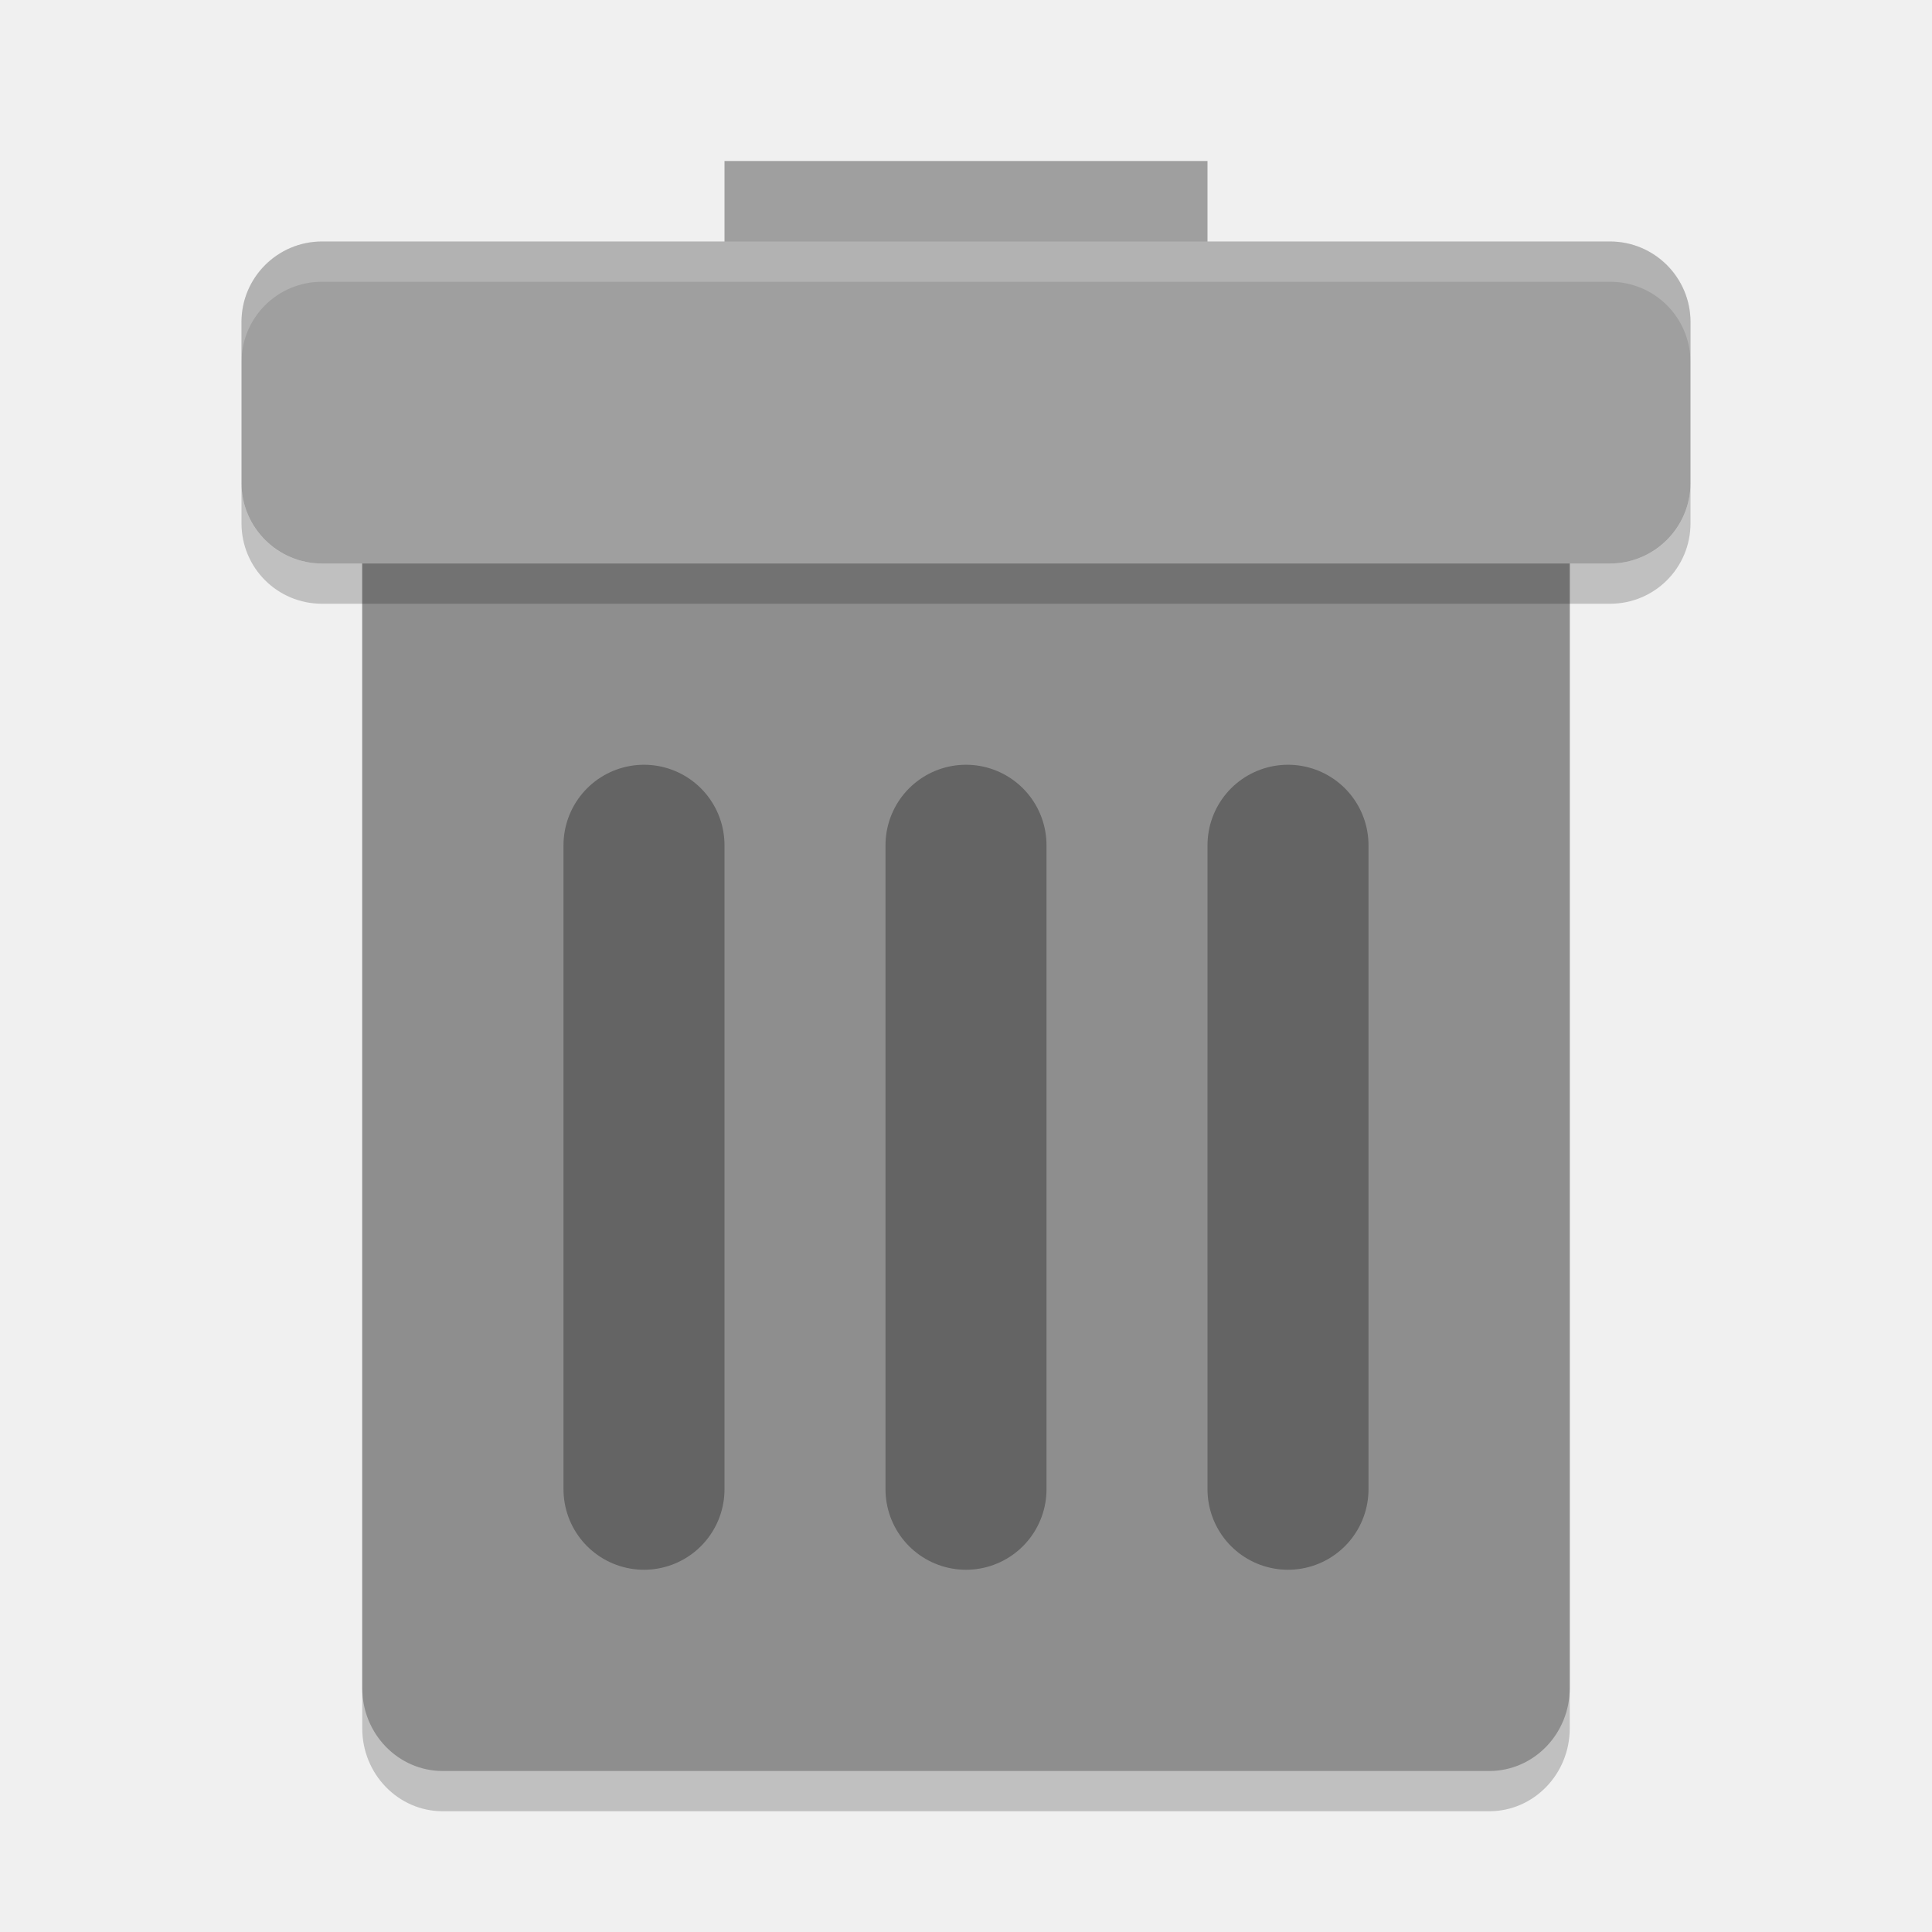
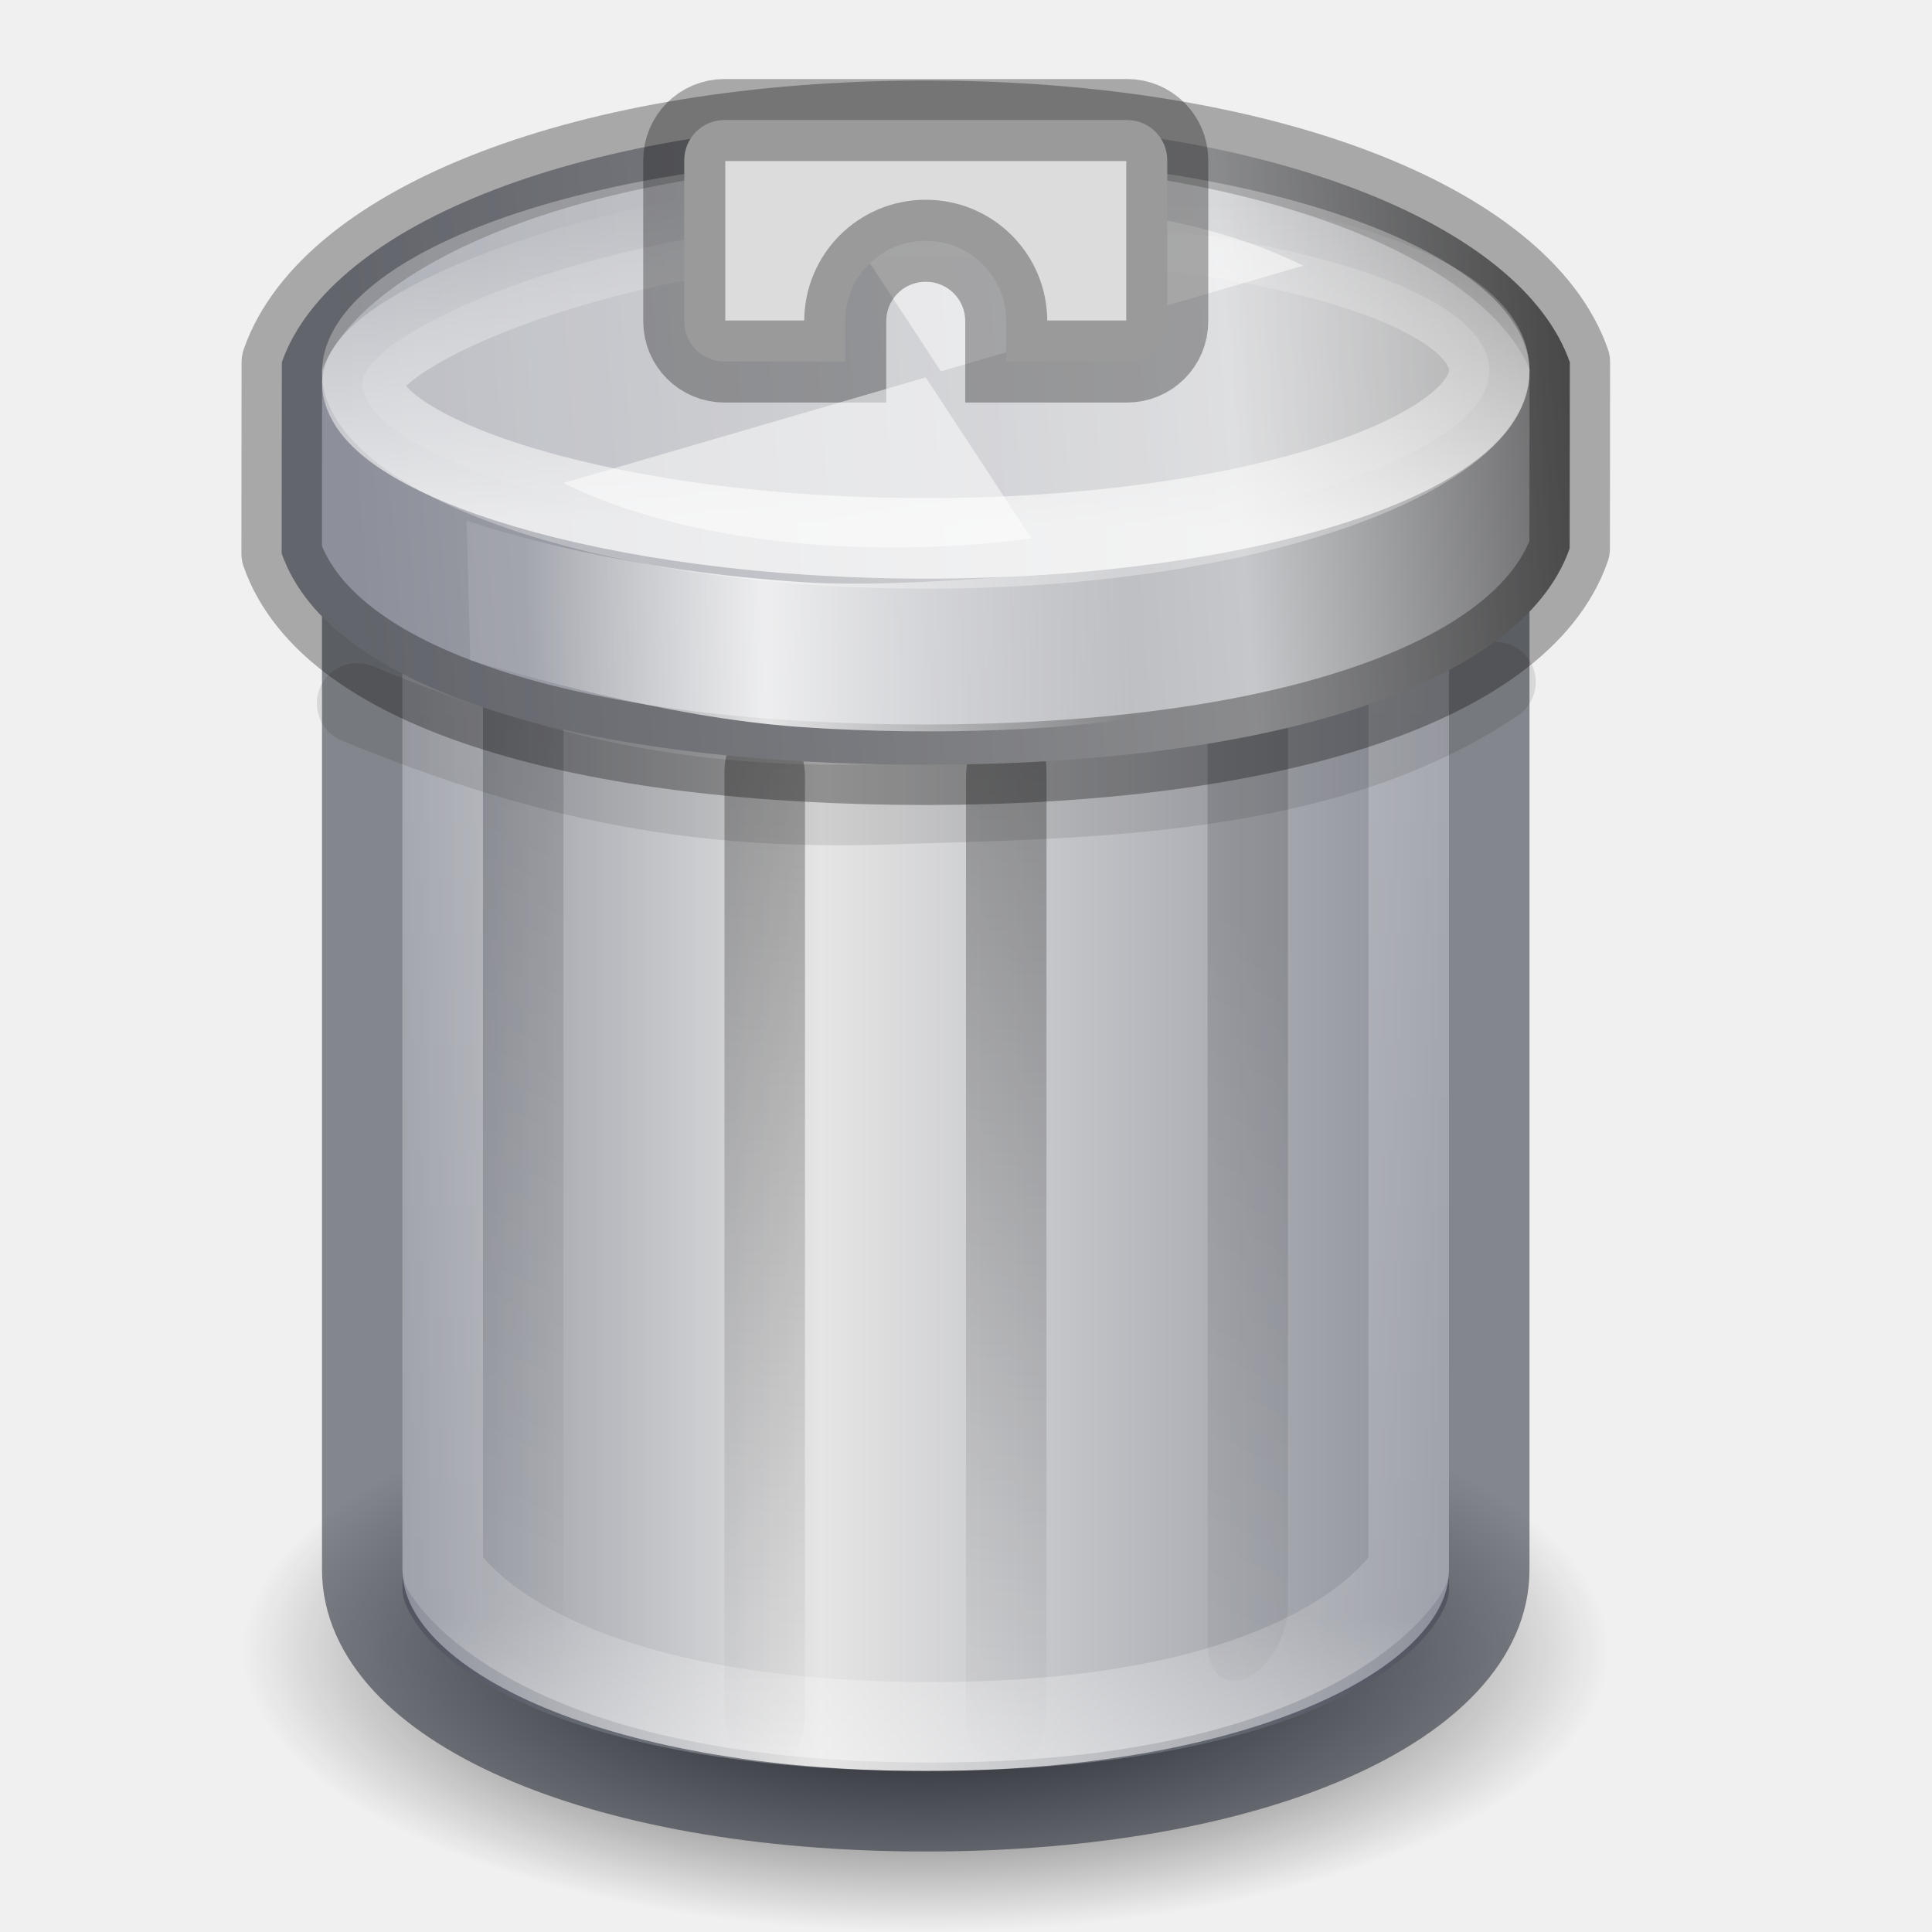
- <svg xmlns="http://www.w3.org/2000/svg" width="24" height="24" version="1" id="svg20">
-   <defs id="defs24" />
-   <rect style="opacity:0.2;stroke-width:0.5" width="15" height="17.5" x="4.5" y="5" rx="1" ry="1.03" id="rect2" />
-   <rect style="fill:#8e8e8e;stroke-width:0.5" width="15" height="17.5" x="4.5" y="4.5" rx="1" ry="1.03" id="rect4" />
-   <rect style="fill:#9f9f9f;stroke-width:0.5" width="6" height="2" x="9" y="2" id="rect6" />
-   <path style="opacity:0.3;fill:none;stroke:#000000;stroke-width:2;stroke-linecap:round" d="m 8,10.5 c 0,0 -10e-5,2 -10e-5,4 0,2 10e-5,4 10e-5,4" id="path8" />
-   <rect style="fill:#9f9f9f;stroke-width:0.5" width="18" height="4" x="3" y="3" rx="1" ry="1" id="rect10" />
-   <path style="opacity:0.3;fill:none;stroke:#000000;stroke-width:2;stroke-linecap:round" d="m 12,10.5 v 8" id="path12" />
-   <path style="opacity:0.2;fill:#ffffff;stroke-width:0.5" d="M 4,3 C 3.446,3 3,3.446 3,4 v 0.5 c 0,-0.554 0.446,-1 1,-1 h 16 c 0.554,0 1,0.446 1,1 V 4 C 21,3.446 20.554,3 20,3 Z" id="path14" />
-   <path style="opacity:0.2;stroke-width:0.5" d="m 3,6 v 0.5 c 0,0.554 0.446,1 1,1 h 16 c 0.554,0 1,-0.446 1,-1 V 6 c 0,0.554 -0.446,1 -1,1 H 4 C 3.446,7 3,6.554 3,6 Z" id="path16" />
-   <path style="opacity:0.3;fill:none;stroke:#000000;stroke-width:2;stroke-linecap:round" d="m 16,10.5 c 0,0 -10e-5,2 -10e-5,4 0,2 10e-5,4 10e-5,4" id="path18" />
+ <svg xmlns="http://www.w3.org/2000/svg" xmlns:xlink="http://www.w3.org/1999/xlink" id="svg3162" height="24" width="24" version="1.1">
+   <defs id="defs3164">
+     <linearGradient id="linearGradient3642">
+       <stop id="stop3644" style="stop-color:#ffffff;stop-opacity:1" offset="0" />
+       <stop id="stop3646" style="stop-color:#ffffff;stop-opacity:0.235" offset="0.091" />
+       <stop id="stop3648" style="stop-color:#ffffff;stop-opacity:0.157" offset="0.893" />
+       <stop id="stop3650" style="stop-color:#ffffff;stop-opacity:0.392" offset="1" />
+     </linearGradient>
+     <linearGradient id="linearGradient4633">
+       <stop offset="0" style="stop-color:#8d909a;stop-opacity:1" id="stop4635" />
+       <stop id="stop4639" style="stop-color:#c6c7ca;stop-opacity:1;" offset="0.649" />
+       <stop offset="1" style="stop-color:#404040;stop-opacity:1" id="stop4637" />
+     </linearGradient>
+     <linearGradient id="linearGradient4611">
+       <stop id="stop4613" offset="0" style="stop-color:#ffffff;stop-opacity:0.139" />
+       <stop style="stop-color:#ffffff;stop-opacity:1" offset="0.396" id="stop4619" />
+       <stop id="stop4615" offset="1" style="stop-color:#ffffff;stop-opacity:0;" />
+     </linearGradient>
+     <linearGradient id="linearGradient4555">
+       <stop id="stop4557" offset="0" style="stop-color:#ffffff;stop-opacity:1;" />
+       <stop id="stop4559" offset="1" style="stop-color:#ffffff;stop-opacity:0" />
+     </linearGradient>
+     <linearGradient id="linearGradient4238">
+       <stop id="stop4240" style="stop-color:#8d909a;stop-opacity:1;" offset="0" />
+       <stop offset="0.4" style="stop-color:#e5e5e5;stop-opacity:1;" id="stop3792" />
+       <stop id="stop4242" style="stop-color:#8d909a;stop-opacity:1;" offset="1" />
+     </linearGradient>
+     <linearGradient y2="26.411" x2="32.428" y1="26.411" x1="10.572" spreadMethod="reflect" gradientTransform="matrix(0.5948126,0,0,0.6946903,-1.288469,-5.400592)" gradientUnits="userSpaceOnUse" id="linearGradient4746" xlink:href="#linearGradient4238" />
+     <linearGradient id="linearGradient3205">
+       <stop id="stop3207" style="stop-color:#000000;stop-opacity:1" offset="0" />
+       <stop id="stop3209" style="stop-color:#000000;stop-opacity:0" offset="1" />
+     </linearGradient>
+     <linearGradient id="linearGradient5060">
+       <stop id="stop5062" style="stop-color:#000000;stop-opacity:1" offset="0" />
+       <stop id="stop5064" style="stop-color:#000000;stop-opacity:0" offset="1" />
+     </linearGradient>
+     <radialGradient r="47.383" fy="108.025" fx="62.712" cy="108.025" cx="62.712" gradientTransform="matrix(0.1793903,0,0,0.07386653,0.2500001,12.52095)" gradientUnits="userSpaceOnUse" id="radialGradient3172" xlink:href="#linearGradient5060" />
+     <linearGradient y2="43" x2="24" y1="13.506" x1="24" gradientTransform="matrix(0.3333334,0.1612912,0,0.4378092,2,-0.1652762)" gradientUnits="userSpaceOnUse" id="linearGradient4516" xlink:href="#linearGradient3205" />
+     <linearGradient y2="43" x2="24" y1="13.506" x1="24" gradientTransform="matrix(0.3333334,0.1612912,0,0.4378092,3.999997,-0.0571429)" gradientUnits="userSpaceOnUse" id="linearGradient4518" xlink:href="#linearGradient3205" />
+     <linearGradient y2="45" x2="24" y1="15.502" x1="24" gradientTransform="matrix(0.3333334,0.02029539,0,0.4407191,2.666665,1.703875)" gradientUnits="userSpaceOnUse" id="linearGradient4520" xlink:href="#linearGradient3205" />
+     <linearGradient y2="45" x2="24" y1="15.502" x1="24" gradientTransform="matrix(0.3333334,0.02029539,0,0.4407191,3.333332,1.703875)" gradientUnits="userSpaceOnUse" id="linearGradient4522" xlink:href="#linearGradient3205" />
+     <linearGradient y2="40.04" x2="23.5" y1="19.153" x1="23.5" gradientTransform="matrix(0.4981765,0,0,0.808623,-0.707159,-10.4876)" gradientUnits="userSpaceOnUse" id="linearGradient4528" xlink:href="#linearGradient3642" />
+     <linearGradient gradientTransform="translate(-1,1)" y2="4.688" x2="22.314" y1="5.938" x1="5.437" gradientUnits="userSpaceOnUse" id="linearGradient4530" xlink:href="#linearGradient4633" />
+     <linearGradient gradientTransform="matrix(1.027465,0,0,0.9552239,-1.278702,0.2994403)" gradientUnits="userSpaceOnUse" y2="2.25" x2="12.5" y1="6.502" x1="12.428" id="linearGradient4561" xlink:href="#linearGradient4555" />
+     <linearGradient gradientTransform="translate(-1,0)" gradientUnits="userSpaceOnUse" y2="7.907" x2="15.033" y1="8" x1="7.542" id="linearGradient4617" xlink:href="#linearGradient4611" />
+   </defs>
+   <path d="M 20,20.5 C 19.999,22.433 16.194,24 11.5,24 6.806,24 3.001,22.433 3,20.5 2.999,18.567 6.805,17 11.5,17 c 4.695,0 8.501,1.567 8.5,3.5 z" id="path12941" style="display:inline;overflow:visible;visibility:visible;fill:url(#radialGradient3172);fill-opacity:1;fill-rule:evenodd;stroke:none;stroke-width:1.055;marker:none" />
+   <path style="display:inline;overflow:visible;visibility:visible;fill:url(#linearGradient4746);fill-opacity:1;fill-rule:nonzero;stroke:none;stroke-width:1.019;marker:none" id="path4744" d="M 5,7.202 5,19.751 c 0,0.224 0.294,0.812 1.341,1.331 C 7.388,21.601 9.079,22 11.5,22 13.921,22 15.612,21.601 16.659,21.082 17.706,20.563 18,19.975 18,19.751 L 18,7.202 Z" />
+   <g transform="translate(-24,8)" style="display:inline" id="layer2" />
+   <path id="rect4457" d="m 4.5,4.5 0,15 c 0,1.657 2.858,3 7,3 4.142,0 7,-1.343 7,-3 l 0,-15 z" style="color:#000000;clip-rule:nonzero;display:inline;overflow:visible;visibility:visible;opacity:0.5;isolation:auto;mix-blend-mode:normal;color-interpolation:sRGB;color-interpolation-filters:linearRGB;solid-color:#000000;solid-opacity:1;fill:none;fill-opacity:1;fill-rule:nonzero;stroke:#161b28;stroke-width:1;stroke-linecap:butt;stroke-linejoin:miter;stroke-miterlimit:4;stroke-dasharray:none;stroke-dashoffset:0;stroke-opacity:1;marker:none;color-rendering:auto;image-rendering:auto;shape-rendering:auto;text-rendering:auto;enable-background:accumulate" />
+   <path style="display:inline;overflow:visible;visibility:visible;opacity:0.15;fill:url(#linearGradient4516);fill-opacity:1;fill-rule:nonzero;stroke:none;stroke-width:1;marker:none;enable-background:accumulate" id="path4508" d="M 6.5,7.925 C 6.777,8.059 7,8.46 7,8.824 L 7,20.423 C 7,20.787 6.777,20.972 6.5,20.838 6.223,20.704 6,20.303 6,19.939 L 6,8.34 C 6,7.976 6.223,7.791 6.5,7.925 Z" />
+   <path style="display:inline;overflow:visible;visibility:visible;opacity:0.15;fill:url(#linearGradient4518);fill-opacity:1;fill-rule:nonzero;stroke:none;stroke-width:1;marker:none;enable-background:accumulate" id="path4510" d="M 15.5,7.925 C 15.223,8.059 15,8.46 15,8.824 l 0,11.599 c 0,0.364 0.223,0.549 0.5,0.415 C 15.777,20.704 16,20.303 16,19.939 L 16,8.34 C 16,7.976 15.777,7.791 15.5,7.925 Z" />
+   <path style="display:inline;overflow:visible;visibility:visible;opacity:0.3;fill:url(#linearGradient4522);fill-opacity:1;fill-rule:nonzero;stroke:none;stroke-width:1;marker:none;enable-background:accumulate" id="path4514" d="M 12.5,8.954 C 12.223,8.971 12,9.279 12,9.645 l 0,11.676 c 0,0.366 0.223,0.648 0.5,0.631 0.277,-0.017 0.5,-0.325 0.5,-0.692 L 13,9.584 C 13,9.218 12.777,8.937 12.5,8.954 Z" />
+   <path style="display:inline;overflow:visible;visibility:visible;opacity:1;fill:none;stroke:url(#linearGradient4528);stroke-width:1;stroke-linecap:round;stroke-linejoin:round;stroke-miterlimit:4;stroke-dasharray:none;stroke-dashoffset:0;stroke-opacity:1;marker:none" id="path4526" d="m 5.5,5.5 0,14 c 0,0 1,1.877 6,1.895 C 16.5,21.413 17.5,19.5 17.5,19.5 l 0,-14 z" />
+   <path id="path4563" d="m 4.436,8.737 c 2.408,0.992 4.285,1.33 6.619,1.253 2.399,-0.08 5.387,-0.068 7.523,-1.518" style="opacity:0.1;fill:none;fill-rule:evenodd;stroke:#000000;stroke-width:1px;stroke-linecap:round;stroke-linejoin:miter;stroke-opacity:1" />
+   <path style="display:inline;overflow:visible;visibility:visible;opacity:0.3;fill:url(#linearGradient4520);fill-opacity:1;fill-rule:nonzero;stroke:none;stroke-width:1;marker:none;enable-background:accumulate" id="path4512" d="M 9.5,8.954 C 9.777,8.971 10,9.279 10,9.645 L 10,21.322 C 10,21.688 9.777,21.969 9.5,21.952 9.223,21.935 9,21.627 9,21.261 L 9,9.584 C 9,9.218 9.223,8.937 9.5,8.954 Z" />
+   <path style="opacity:1;fill:url(#linearGradient4530);fill-opacity:1;stroke:#000000;stroke-width:1;stroke-linecap:round;stroke-linejoin:round;stroke-miterlimit:4;stroke-dasharray:none;stroke-opacity:0.302" d="M 11.5,1.5 C 7.279,1.502 4.105,2.78 3.501,4.5 l -0.002,2.375 C 4.103,8.596 7.278,9.498 11.5,9.5 15.722,9.498 18.896,8.533 19.499,6.812 L 19.501,4.5 C 18.898,2.779 15.723,1.502 11.5,1.5 Z" id="path4504" />
+   <ellipse ry="2.688" rx="7.5" cy="4.625" cx="11.5" id="path4506" style="opacity:0.3;fill:#ffffff;fill-opacity:1;stroke:none;stroke-width:1;stroke-linecap:round;stroke-linejoin:round;stroke-miterlimit:4;stroke-dasharray:none;stroke-opacity:1" />
+   <path style="opacity:0.5;fill:#ffffff;fill-opacity:1;fill-rule:evenodd;stroke:none;stroke-width:1px;stroke-linecap:butt;stroke-linejoin:miter;stroke-opacity:1" d="m 16.188,3.301 -4.5,1.312 -1.312,-2 c 2.189,-0.294 4.443,-0.002 5.812,0.688 z" id="path4643" />
+   <path style="color:#000000;display:inline;overflow:visible;visibility:visible;opacity:0.7;fill:#ffffff;fill-opacity:0.239;stroke:url(#linearGradient4561);stroke-width:1;stroke-linecap:round;stroke-linejoin:round;stroke-miterlimit:4;stroke-dasharray:none;stroke-dashoffset:0;stroke-opacity:1;marker:none;enable-background:accumulate" id="path4564-1-6" d="m 18.5,4.598 c 0,-1.055 -2.963,-1.91 -6.935,-1.91 -3.972,0 -7.11,1.454 -7.064,2.09 0.064,0.876 3.027,1.91 7,1.91 3.972,0 7,-1.034 7,-2.09 z" />
+   <path id="rect4605-2-4-3" d="m 9,1.491 c -0.277,0 -0.5,0.223 -0.5,0.5 l 0,2 c 0,0.277 0.223,0.5 0.5,0.5 l 1.5,0 0,-0.5 c 0,-0.554 0.446,-1 1,-1 0.554,0 1,0.446 1,1 l 0,0.5 1.5,0 c 0.277,0 0.5,-0.223 0.5,-0.5 l 0,-2 c 0,-0.277 -0.223,-0.5 -0.5,-0.5 z" style="color:#000000;display:inline;overflow:visible;visibility:visible;fill:#dcdcdd;fill-opacity:1;fill-rule:nonzero;stroke:#000000;stroke-width:1.019;stroke-opacity:0.302;marker:none;enable-background:accumulate" />
+   <path id="rect4608" d="M 5.797,6.467 C 6.198,6.606 7.776,7.094 10.005,7.234 11.324,7.317 13.62,7.062 14.625,6.997 L 14.312,8.875 C 13.45,9.06 11.655,9.151 9.94,9.031 8.245,8.911 6.407,8.362 5.842,8.201 Z" style="opacity:0.8;fill:url(#linearGradient4617);fill-opacity:1;stroke:none;stroke-width:1;stroke-linecap:round;stroke-linejoin:round;stroke-miterlimit:4;stroke-dasharray:none;stroke-opacity:0" />
+   <path id="path4641" d="m 7,6 4.5,-1.312 1.312,2 C 10.623,6.981 8.369,6.69 7,6 Z" style="opacity:0.5;fill:#ffffff;fill-opacity:1;fill-rule:evenodd;stroke:none;stroke-width:1px;stroke-linecap:butt;stroke-linejoin:miter;stroke-opacity:1" />
</svg>
